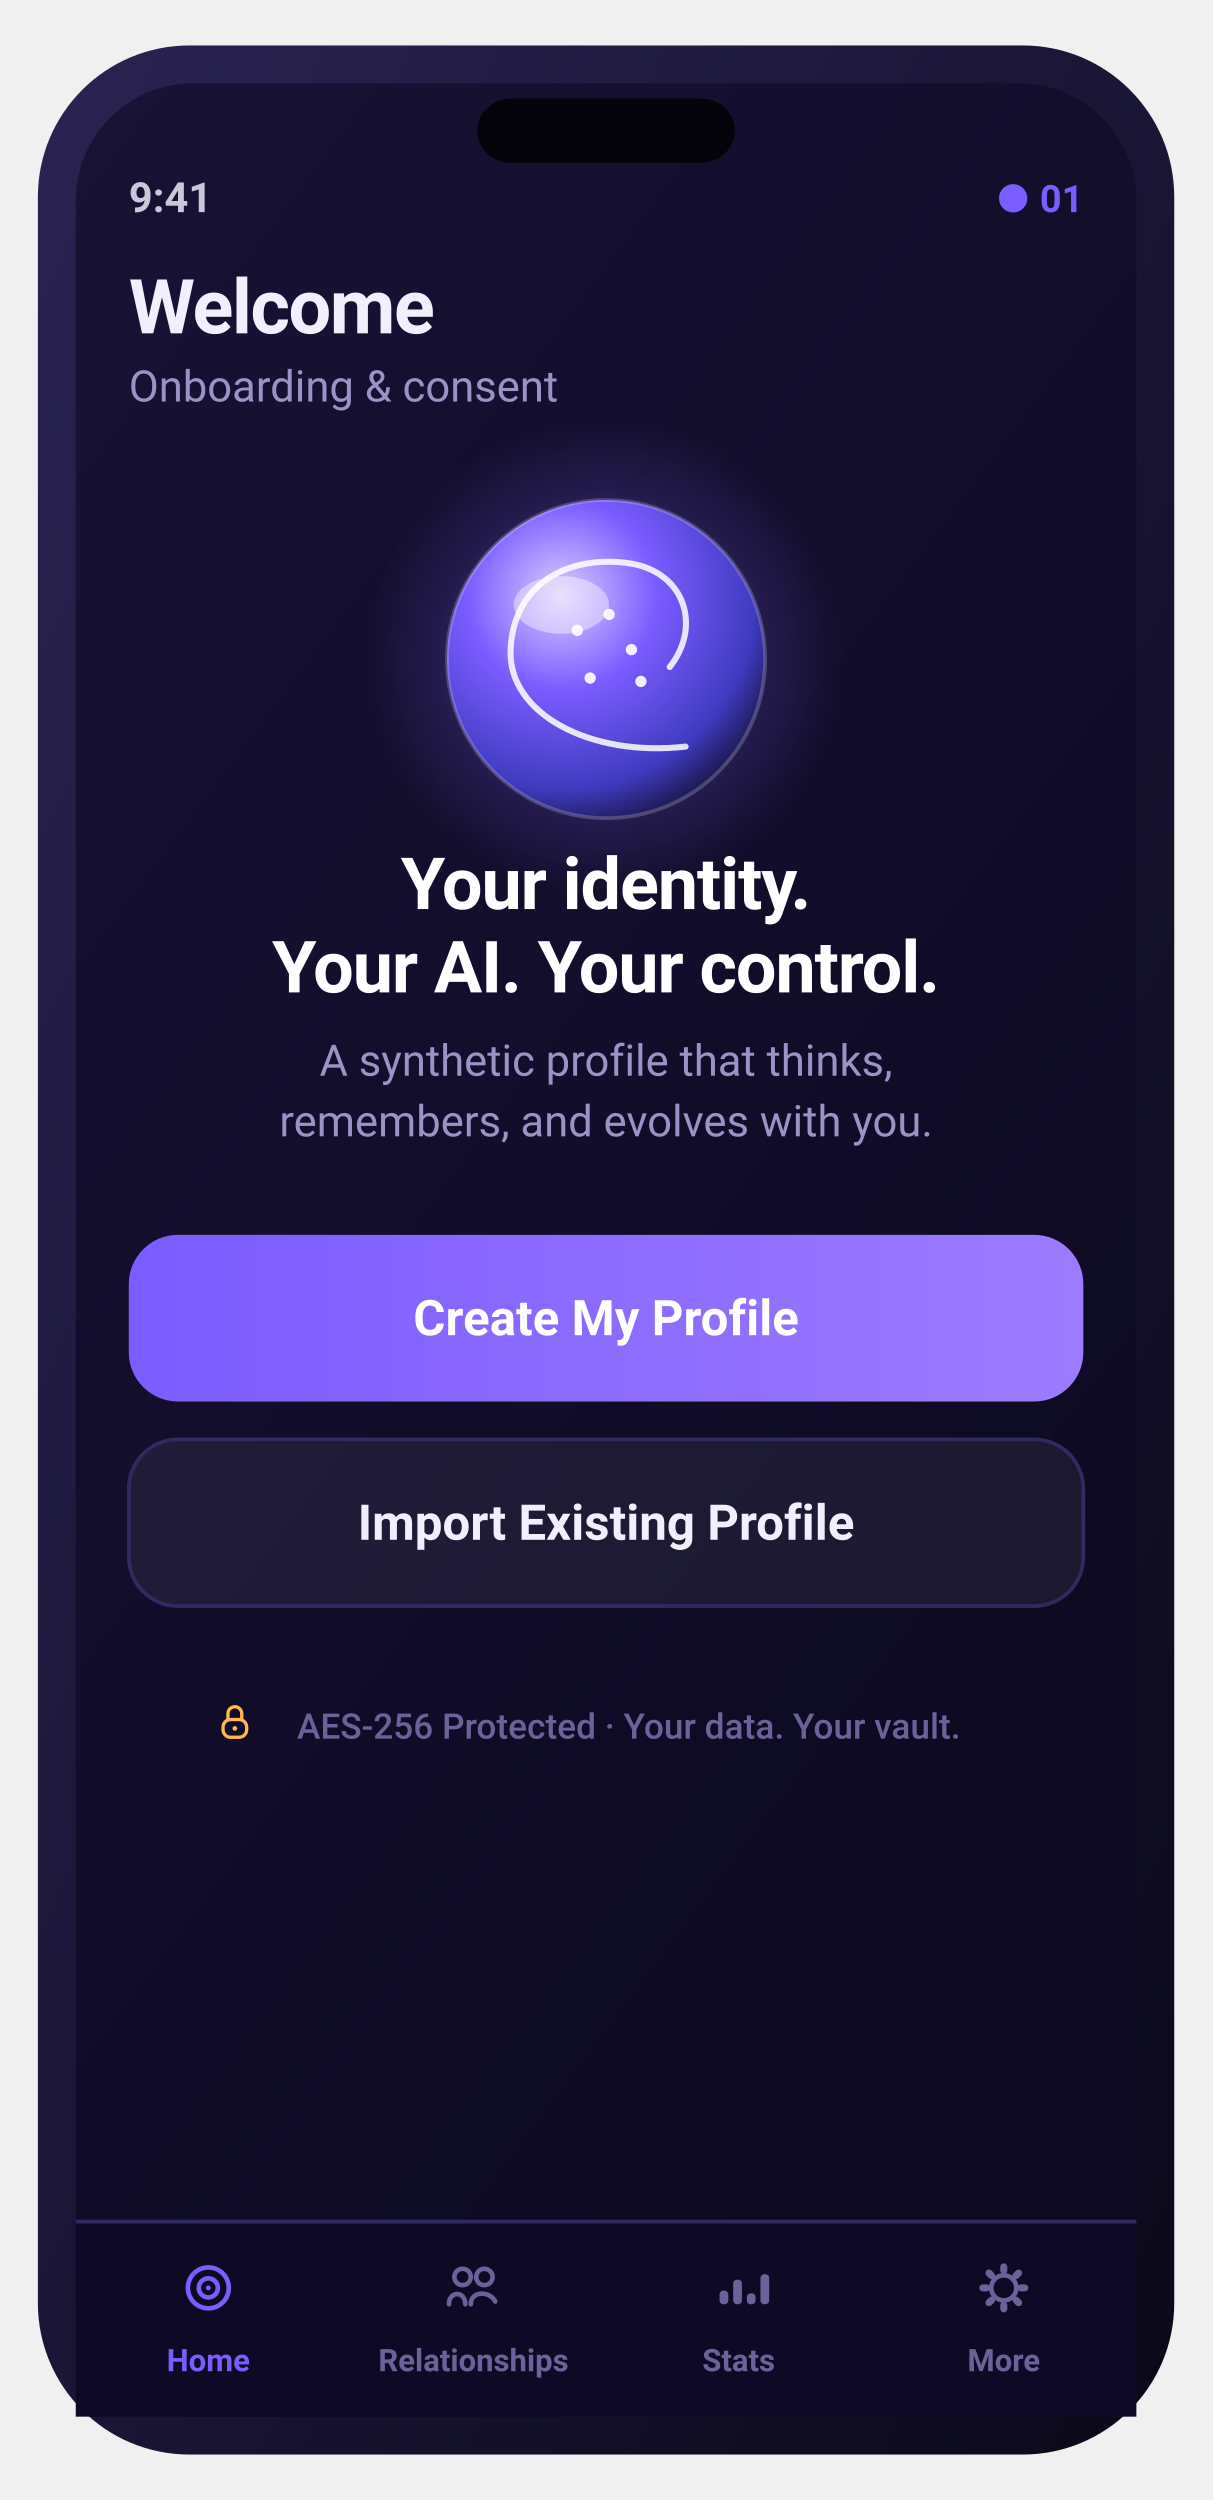
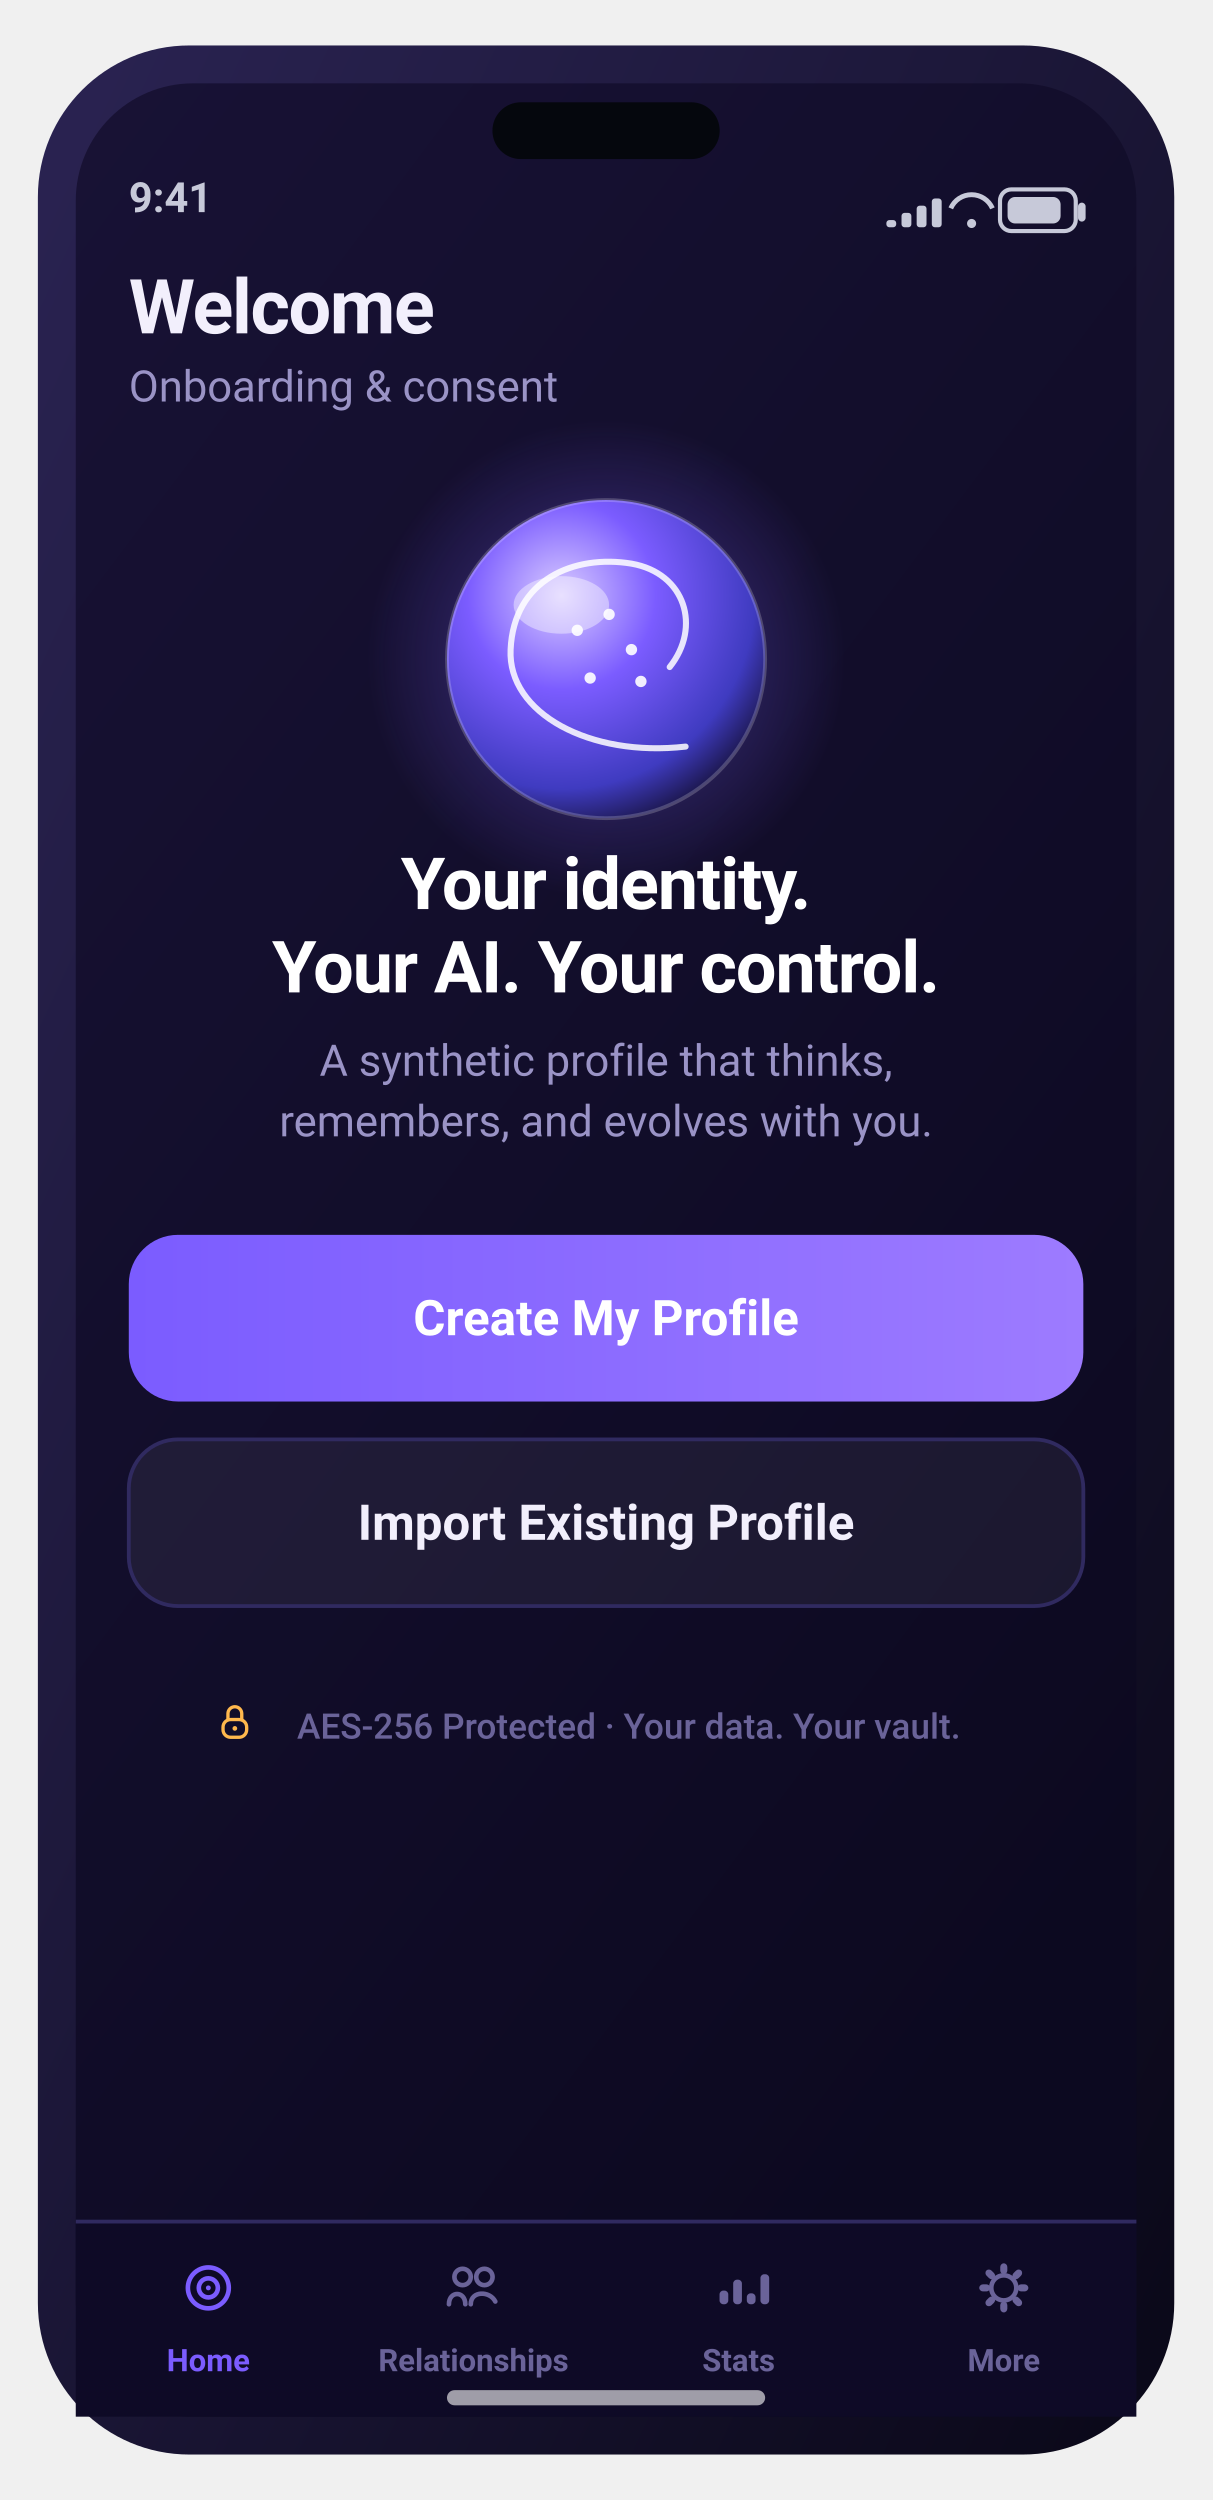
<svg xmlns="http://www.w3.org/2000/svg" width="320" height="660" viewBox="0 0 320 660" role="img" aria-label="Welcome screen">
  <defs>
    <linearGradient id="gScr" x1="0" y1="0" x2="0.6" y2="1">
      <stop offset="0" stop-color="#181235" />
      <stop offset="1" stop-color="#0c0920" />
    </linearGradient>
    <linearGradient id="gFrame" x1="0" y1="0" x2="1" y2="1">
      <stop offset="0" stop-color="#2a2352" />
      <stop offset="1" stop-color="#0a0818" />
    </linearGradient>
    <linearGradient id="gCard" x1="0" y1="0" x2="0.4" y2="1">
      <stop offset="0" stop-color="#201a48" />
      <stop offset="1" stop-color="#181240" />
    </linearGradient>
    <linearGradient id="gBrand" x1="0" y1="0" x2="1" y2="0">
      <stop offset="0" stop-color="#7b5cff" />
      <stop offset="1" stop-color="#9d7bff" />
    </linearGradient>
    <linearGradient id="gAmber" x1="0" y1="0" x2="1" y2="0">
      <stop offset="0" stop-color="#ffb84d" />
      <stop offset="1" stop-color="#ffd27a" />
    </linearGradient>
    <linearGradient id="mV" x1="0" y1="0" x2="1" y2="0">
      <stop offset="0" stop-color="#7b5cff" />
      <stop offset="1" stop-color="#9d7bff" />
    </linearGradient>
    <linearGradient id="mA" x1="0" y1="0" x2="1" y2="0">
      <stop offset="0" stop-color="#ffb84d" />
      <stop offset="1" stop-color="#ff9f45" />
    </linearGradient>
    <linearGradient id="mG" x1="0" y1="0" x2="1" y2="0">
      <stop offset="0" stop-color="#5fb87a" />
      <stop offset="1" stop-color="#7bc47f" />
    </linearGradient>
    <linearGradient id="mC" x1="0" y1="0" x2="1" y2="0">
      <stop offset="0" stop-color="#6bb6d6" />
      <stop offset="1" stop-color="#9fd8e8" />
    </linearGradient>
    <radialGradient id="orb" cx="36%" cy="30%" r="78%">
      <stop offset="0" stop-color="#d9ccff" />
      <stop offset="38%" stop-color="#7b5cff" />
      <stop offset="78%" stop-color="#3f3bc0" />
      <stop offset="100%" stop-color="#140f34" />
    </radialGradient>
    <radialGradient id="glow" cx="50%" cy="50%" r="50%">
      <stop offset="0" stop-color="#7b5cff" stop-opacity="0.5" />
      <stop offset="1" stop-color="#7b5cff" stop-opacity="0" />
    </radialGradient>
  </defs>
  <rect x="10.0" y="12.0" width="300.0" height="636.0" rx="40" fill="url(#gFrame)" />
  <rect x="20.0" y="22.0" width="280.0" height="616.0" rx="31" fill="url(#gScr)" />
-   <rect x="126.0" y="26.0" width="68.0" height="17.0" rx="9" fill="#04030a" />
+   <rect x="130.0" y="27.0" width="60.0" height="15.0" rx="7.5" fill="#05070d" />
  <text x="34.0" y="56.0" font-family="-apple-system,BlinkMacSystemFont,'SF Pro Display','SF Pro Text','Segoe UI',Roboto,system-ui,sans-serif" font-size="11" font-weight="600" fill="#c7c9d9" text-anchor="start">9:41</text>
-   <text x="286.0" y="56.0" font-family="-apple-system,BlinkMacSystemFont,'SF Pro Display','SF Pro Text','Segoe UI',Roboto,system-ui,sans-serif" font-size="10" font-weight="700" fill="#7b5cff" text-anchor="end">● 01</text>
+   <rect x="264.0" y="50.0" width="20.0" height="11.0" rx="3" fill="none" stroke="#c7c9d9" stroke-width="1.1" />
+   <rect x="266.0" y="52.0" width="14.0" height="7.0" rx="2" fill="#c7c9d9" />
+   <rect x="284.6" y="53.5" width="2.0" height="5.0" rx="1" fill="#c7c9d9" />
+   <path d="M251 55 a6 6 0 0 1 11 0" fill="none" stroke="#c7c9d9" stroke-width="1.3" />
+   <circle cx="256.5" cy="59" r="1.2" fill="#c7c9d9" />
+   <rect x="234.0" y="58.1" width="2.6" height="1.9" rx="0.8" fill="#c7c9d9" />
+   <rect x="238.0" y="56.2" width="2.6" height="3.8" rx="0.8" fill="#c7c9d9" />
+   <rect x="242.0" y="54.3" width="2.6" height="5.7" rx="0.8" fill="#c7c9d9" />
+   <rect x="246.0" y="52.4" width="2.6" height="7.6" rx="0.8" fill="#c7c9d9" />
  <text x="34.0" y="88.0" font-family="-apple-system,BlinkMacSystemFont,'SF Pro Display','SF Pro Text','Segoe UI',Roboto,system-ui,sans-serif" font-size="20" font-weight="700" fill="#f2effc" text-anchor="start" letter-spacing="-0.4">Welcome</text>
  <text x="34.0" y="106.0" font-family="-apple-system,BlinkMacSystemFont,'SF Pro Display','SF Pro Text','Segoe UI',Roboto,system-ui,sans-serif" font-size="11.5" font-weight="400" fill="#9a93c6" text-anchor="start">Onboarding &amp; consent</text>
  <circle cx="160.0" cy="174" r="63.0" fill="url(#glow)" />
  <circle cx="160.0" cy="174" r="42" fill="url(#orb)" />
  <circle cx="160.0" cy="174" r="42" fill="none" stroke="rgba(255,255,255,0.20)" stroke-width="1" />
  <ellipse cx="148.2" cy="159.7" rx="12.6" ry="7.6" fill="rgba(255,255,255,0.40)" />
  <path d="M181.0 197.1 C155.8 200.0,134.0 188.3,134.8 171.5 C135.6 153.0,151.6 146.3,166.7 148.8 C181.0 151.3,185.2 165.6,176.8 176.1" fill="none" stroke="rgba(255,255,255,0.85)" stroke-width="1.6" stroke-linecap="round" />
  <circle cx="152.4" cy="166.4" r="1.5" fill="rgba(255,255,255,0.9)" />
  <circle cx="160.8" cy="162.2" r="1.5" fill="rgba(255,255,255,0.9)" />
  <circle cx="166.7" cy="171.5" r="1.5" fill="rgba(255,255,255,0.9)" />
  <circle cx="155.8" cy="179.0" r="1.5" fill="rgba(255,255,255,0.9)" />
  <circle cx="169.2" cy="179.9" r="1.5" fill="rgba(255,255,255,0.9)" />
  <text x="160.0" y="240.0" font-family="-apple-system,BlinkMacSystemFont,'SF Pro Display','SF Pro Text','Segoe UI',Roboto,system-ui,sans-serif" font-size="19" font-weight="750" fill="#fff" text-anchor="middle" letter-spacing="-0.3">Your identity.</text>
  <text x="160.0" y="262.0" font-family="-apple-system,BlinkMacSystemFont,'SF Pro Display','SF Pro Text','Segoe UI',Roboto,system-ui,sans-serif" font-size="19" font-weight="750" fill="#fff" text-anchor="middle" letter-spacing="-0.3">Your AI. Your control.</text>
  <text x="160.0" y="284.0" font-family="-apple-system,BlinkMacSystemFont,'SF Pro Display','SF Pro Text','Segoe UI',Roboto,system-ui,sans-serif" font-size="11.5" font-weight="400" fill="#9a93c6" text-anchor="middle">A synthetic profile that thinks,</text>
  <text x="160.0" y="300.0" font-family="-apple-system,BlinkMacSystemFont,'SF Pro Display','SF Pro Text','Segoe UI',Roboto,system-ui,sans-serif" font-size="11.5" font-weight="400" fill="#9a93c6" text-anchor="middle">remembers, and evolves with you.</text>
  <rect x="34.0" y="326.0" width="252.0" height="44.0" rx="13" fill="url(#gBrand)" />
  <text x="160.0" y="352.5" font-family="-apple-system,BlinkMacSystemFont,'SF Pro Display','SF Pro Text','Segoe UI',Roboto,system-ui,sans-serif" font-size="13" font-weight="700" fill="#fff" text-anchor="middle">Create My Profile</text>
  <rect x="34.0" y="380.0" width="252.0" height="44.0" rx="13" fill="rgba(255,255,255,0.06)" stroke="#302a60" stroke-width="1" />
  <text x="160.0" y="406.5" font-family="-apple-system,BlinkMacSystemFont,'SF Pro Display','SF Pro Text','Segoe UI',Roboto,system-ui,sans-serif" font-size="13" font-weight="700" fill="#f2effc" text-anchor="middle">Import Existing Profile</text>
  <rect x="58.88" y="453.96" width="6.24" height="4.68" rx="2" fill="none" stroke="#ffb84d" stroke-width="0.88" stroke-linecap="round" stroke-linejoin="round" />
  <path d="M60.18 453.96 v-1.56 a1.82 1.82 0 0 1 3.64 0 v1.56" fill="none" stroke="#ffb84d" stroke-width="0.88" stroke-linecap="round" stroke-linejoin="round" />
  <circle cx="62.0" cy="456.3" r="0.624" fill="#ffb84d" />
  <text x="166.0" y="459.0" font-family="-apple-system,BlinkMacSystemFont,'SF Pro Display','SF Pro Text','Segoe UI',Roboto,system-ui,sans-serif" font-size="9.3" font-weight="500" fill="#6a6399" text-anchor="middle">AES-256 Protected · Your data. Your vault.</text>
  <rect x="20.0" y="586.0" width="280.0" height="52.0" rx="0" fill="#0e0a26" />
  <rect x="20" y="586" width="280" height="1" fill="#302a60" />
  <circle cx="55.0" cy="604" r="5.4" fill="none" stroke="#7b5cff" stroke-width="1.22" stroke-linecap="round" stroke-linejoin="round" />
  <circle cx="55.0" cy="604" r="2.52" fill="none" stroke="#7b5cff" stroke-width="1.22" stroke-linecap="round" stroke-linejoin="round" />
  <circle cx="55.0" cy="604" r="0.648" fill="#7b5cff" />
  <text x="55.0" y="626.0" font-family="-apple-system,BlinkMacSystemFont,'SF Pro Display','SF Pro Text','Segoe UI',Roboto,system-ui,sans-serif" font-size="8.2" font-weight="600" fill="#7b5cff" text-anchor="middle">Home</text>
  <circle cx="122.12" cy="601.12" r="2.16" fill="none" stroke="#6a6399" stroke-width="1.22" stroke-linecap="round" stroke-linejoin="round" />
  <circle cx="127.88" cy="601.12" r="2.16" fill="none" stroke="#6a6399" stroke-width="1.22" stroke-linecap="round" stroke-linejoin="round" />
  <path d="M118.52 608.32 c0 -3.6 4.32 -3.6 4.32 0 M124.28 608.32 c0 -3.6 5.04 -3.6 6.48 -0.72" fill="none" stroke="#6a6399" stroke-width="1.22" stroke-linecap="round" stroke-linejoin="round" />
  <text x="125.0" y="626.0" font-family="-apple-system,BlinkMacSystemFont,'SF Pro Display','SF Pro Text','Segoe UI',Roboto,system-ui,sans-serif" font-size="8.2" font-weight="600" fill="#6a6399" text-anchor="middle">Relationships</text>
  <rect x="189.96" y="604.72" width="2.304" height="3.6" rx="1" fill="#6a6399" />
  <rect x="193.56" y="601.84" width="2.304" height="6.48" rx="1" fill="#6a6399" />
  <rect x="197.16" y="605.44" width="2.304" height="2.88" rx="1" fill="#6a6399" />
  <rect x="200.76" y="600.4" width="2.304" height="7.92" rx="1" fill="#6a6399" />
  <text x="195.0" y="626.0" font-family="-apple-system,BlinkMacSystemFont,'SF Pro Display','SF Pro Text','Segoe UI',Roboto,system-ui,sans-serif" font-size="8.2" font-weight="600" fill="#6a6399" text-anchor="middle">Stats</text>
  <rect x="264.064" y="597.52" width="1.872" height="2.88" rx="1" transform="rotate(0 265.0 604)" fill="#6a6399" />
  <rect x="264.064" y="597.52" width="1.872" height="2.88" rx="1" transform="rotate(45 265.0 604)" fill="#6a6399" />
  <rect x="264.064" y="597.52" width="1.872" height="2.88" rx="1" transform="rotate(90 265.0 604)" fill="#6a6399" />
  <rect x="264.064" y="597.52" width="1.872" height="2.88" rx="1" transform="rotate(135 265.0 604)" fill="#6a6399" />
  <rect x="264.064" y="597.52" width="1.872" height="2.88" rx="1" transform="rotate(180 265.0 604)" fill="#6a6399" />
  <rect x="264.064" y="597.52" width="1.872" height="2.88" rx="1" transform="rotate(225 265.0 604)" fill="#6a6399" />
  <rect x="264.064" y="597.52" width="1.872" height="2.88" rx="1" transform="rotate(270 265.0 604)" fill="#6a6399" />
  <rect x="264.064" y="597.52" width="1.872" height="2.88" rx="1" transform="rotate(315 265.0 604)" fill="#6a6399" />
  <circle cx="265.0" cy="604" r="3.312" fill="none" stroke="#6a6399" stroke-width="1.22" stroke-linecap="round" stroke-linejoin="round" />
  <text x="265.0" y="626.0" font-family="-apple-system,BlinkMacSystemFont,'SF Pro Display','SF Pro Text','Segoe UI',Roboto,system-ui,sans-serif" font-size="8.2" font-weight="600" fill="#6a6399" text-anchor="middle">More</text>
+   <rect x="118.0" y="631.0" width="84.0" height="4.0" rx="2" fill="rgba(255,255,255,0.6)" />
</svg>
